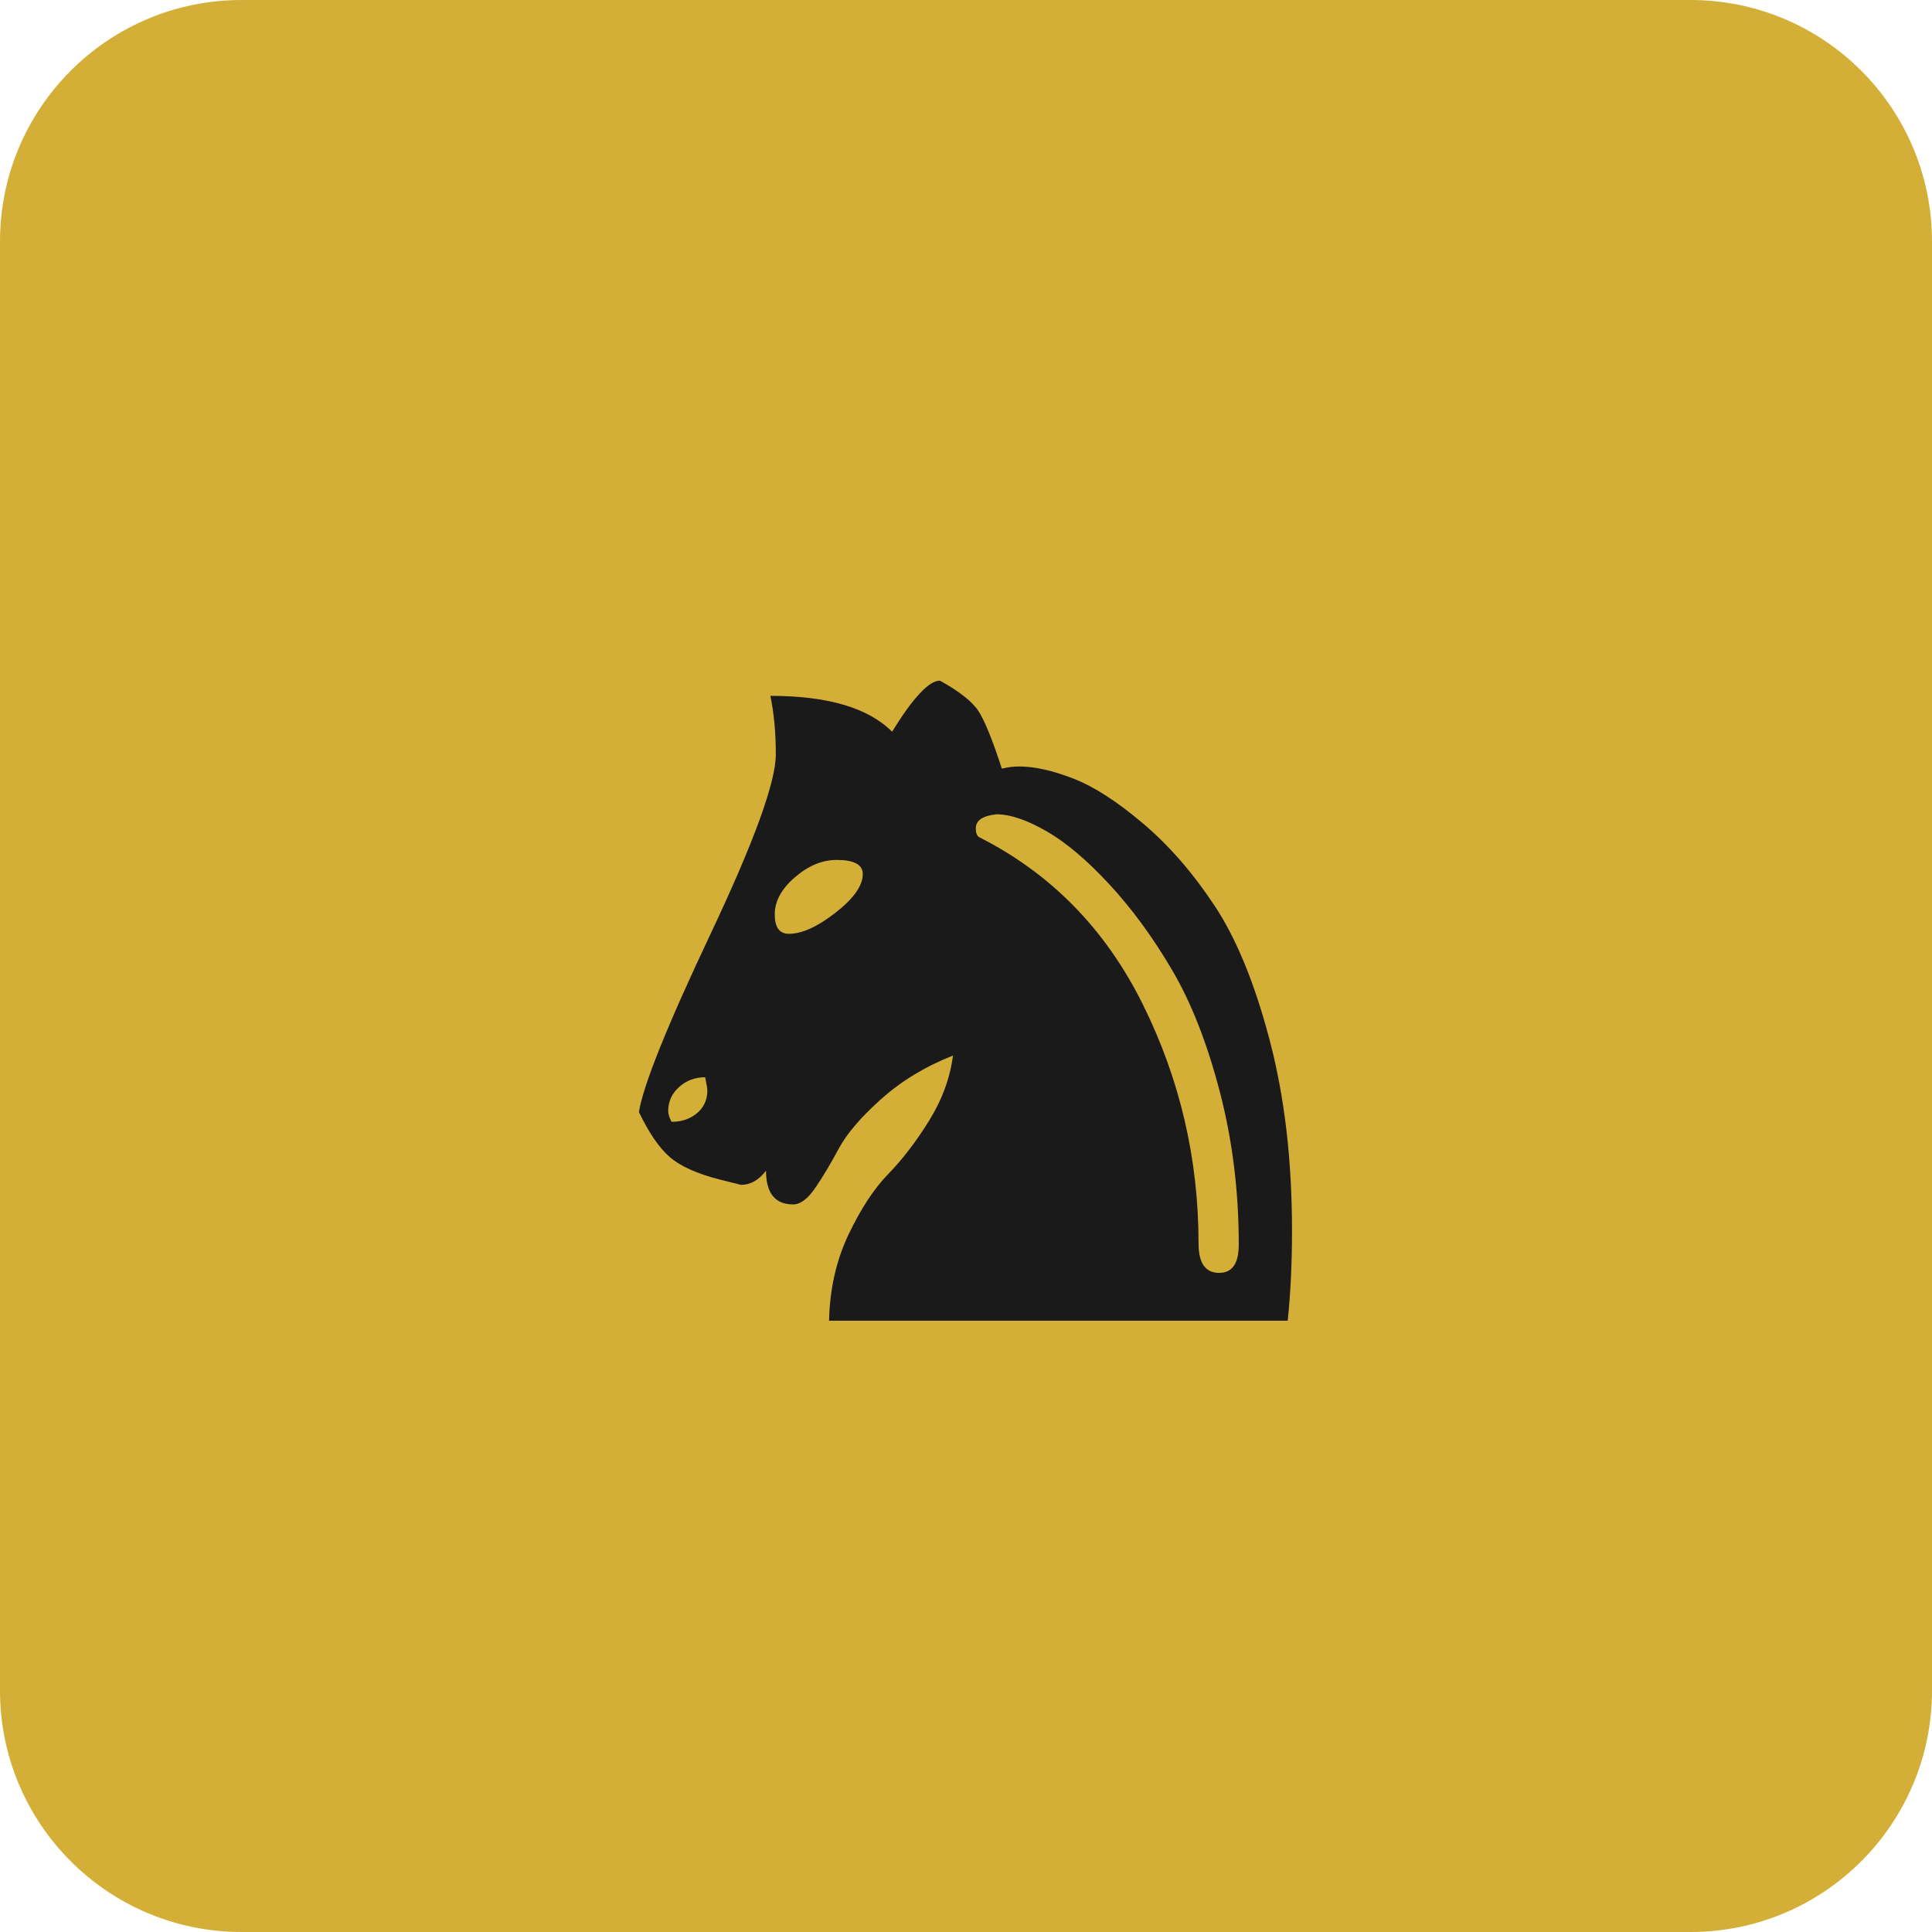
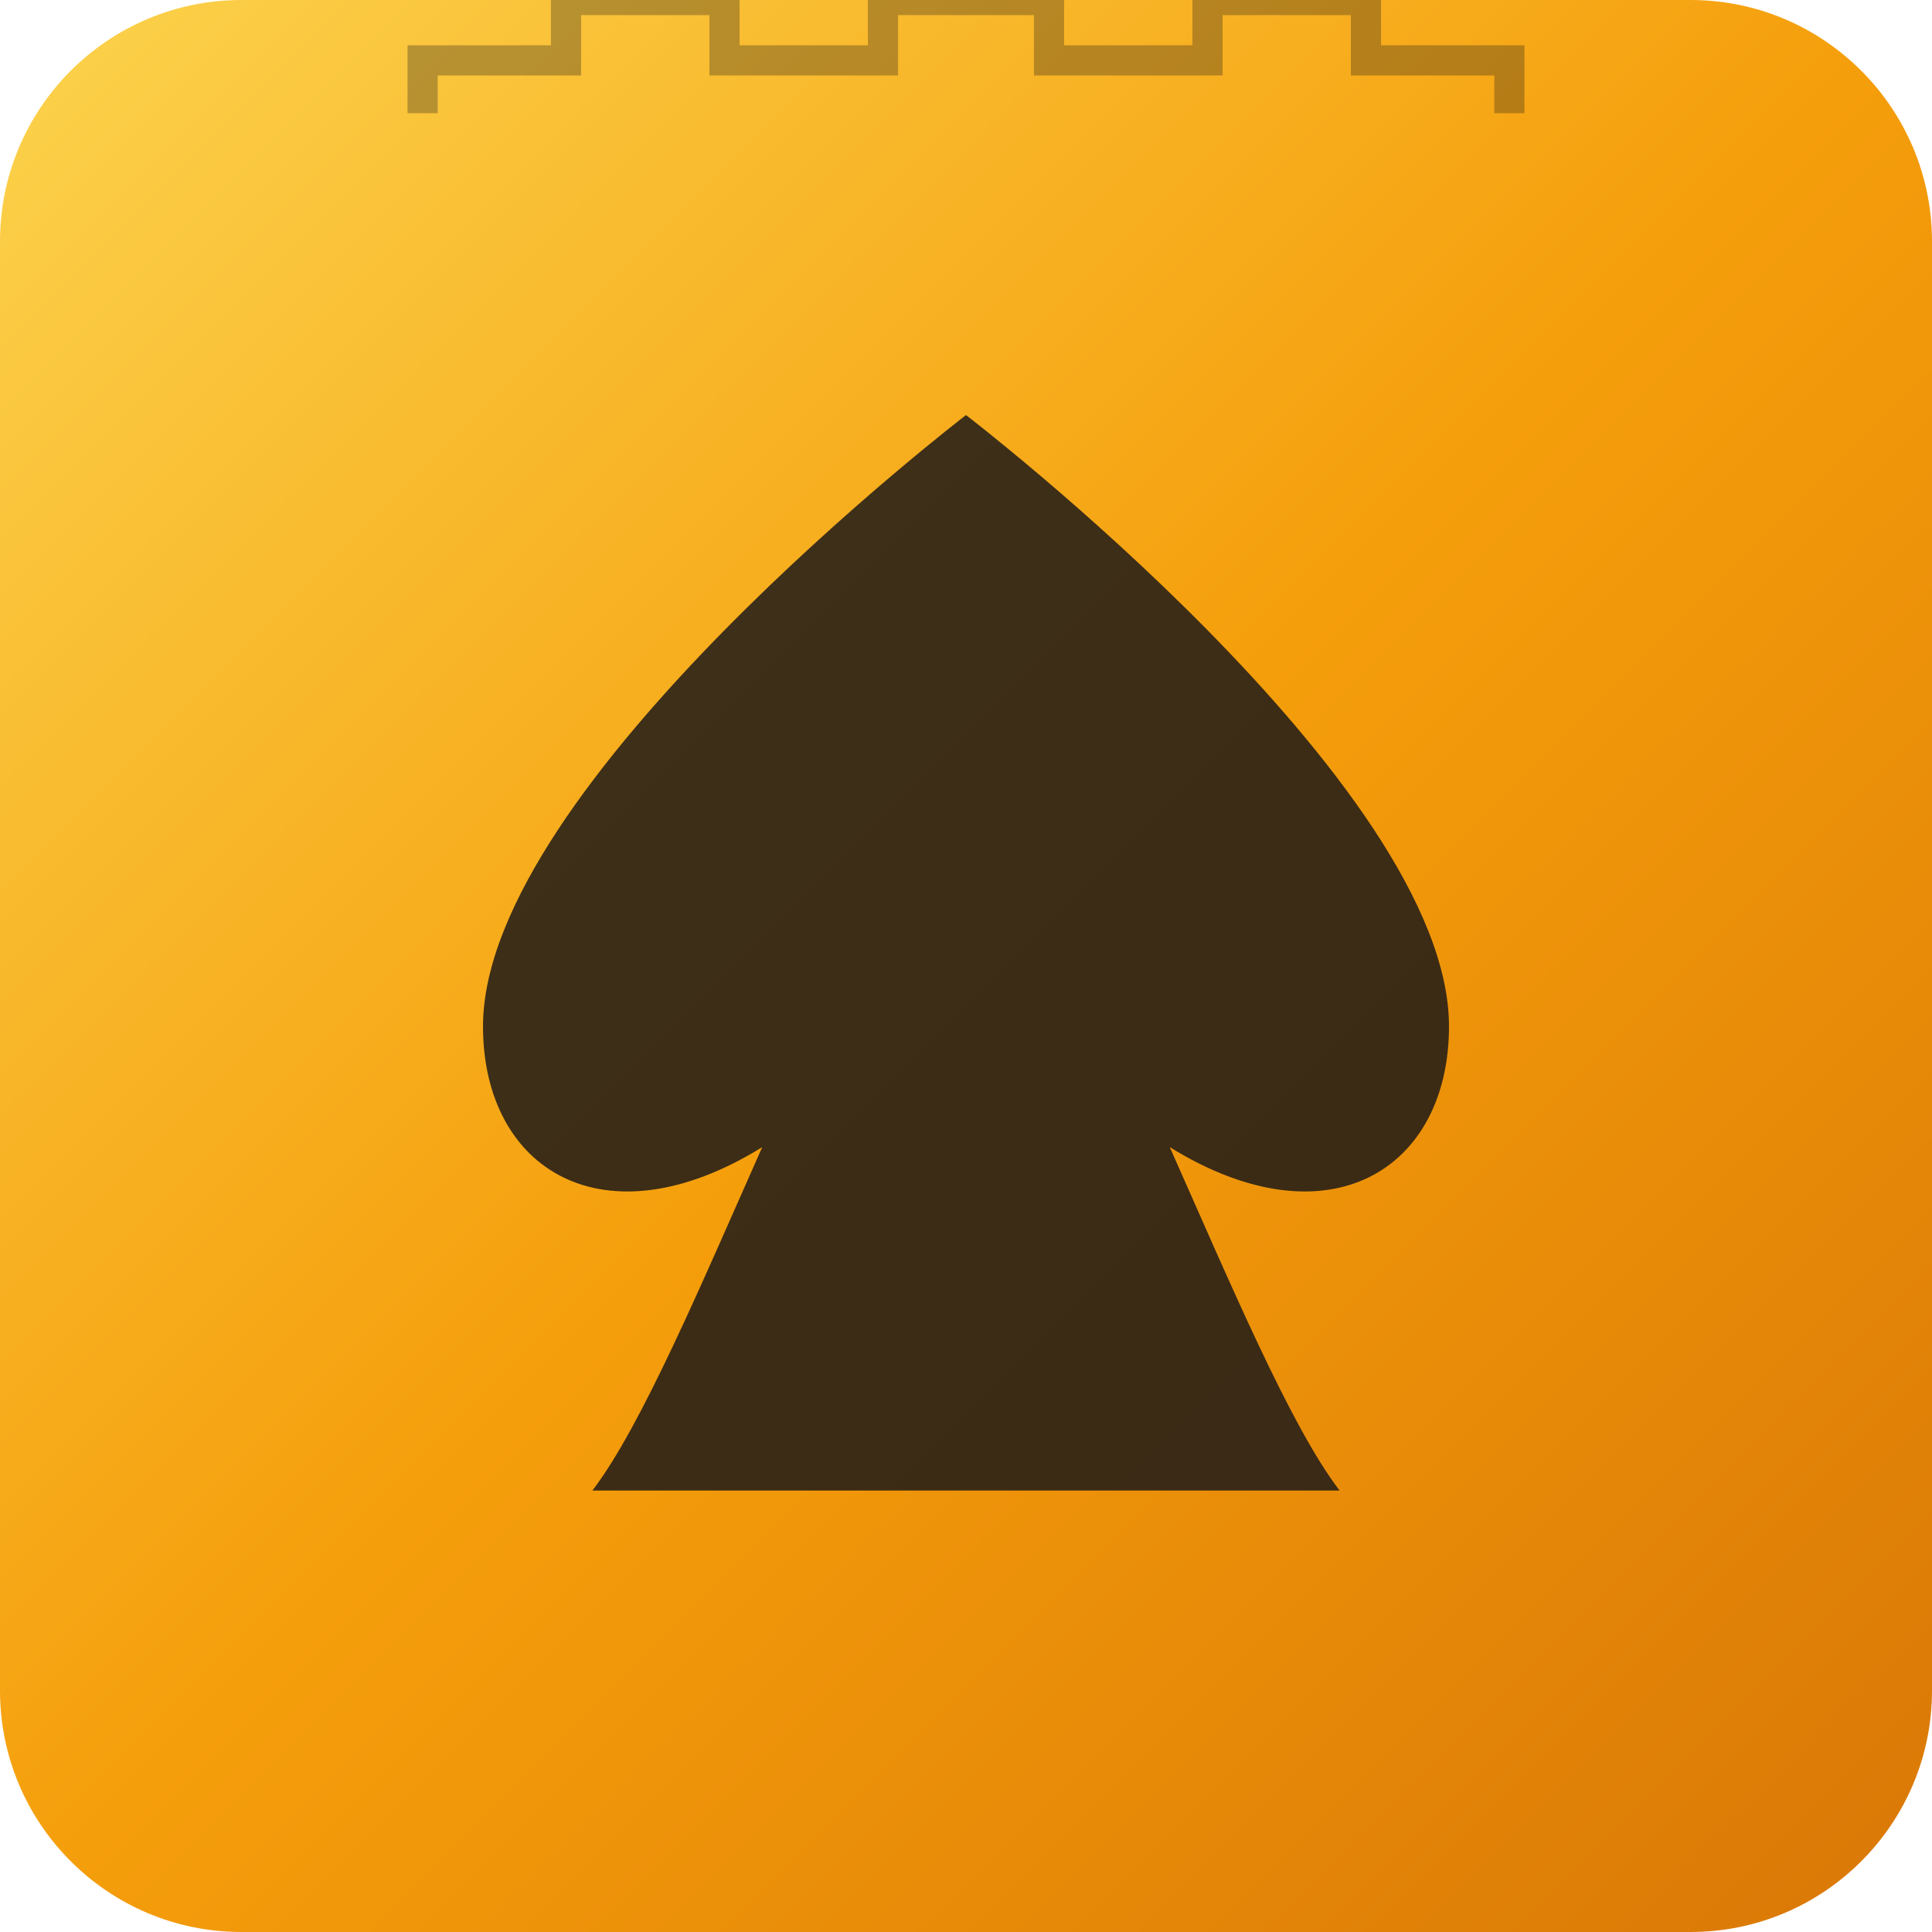
<svg xmlns="http://www.w3.org/2000/svg" viewBox="0 0 512 512" width="512" height="512">
-   <rect width="512" height="512" rx="64" fill="#d4af37" />
-   <text x="256" y="350" text-anchor="middle" font-size="288" font-family="Georgia, serif" fill="#1a1a1a">♞</text>
+   <defs>
+     <linearGradient id="g" x1="0" y1="0" x2="512" y2="512" gradientUnits="userSpaceOnUse">
+       <stop offset="0%" stop-color="#fcd34d" />
+       <stop offset="50%" stop-color="#f59e0b" />
+       <stop offset="100%" stop-color="#d97706" />
+     </linearGradient>
+   </defs>
+   <rect width="512" height="512" rx="64" fill="url(#g)" />
+   <path d="M256 110 C256 110 128 208 128 272 C128 310 160 330 202 304 C186 340 170 378 157 395 L355 395 C342 378 326 340 310 304 C352 330 384 310 384 272 C384 208 256 110 256 110 Z" fill="#1c1917" opacity="0.85" />
+   <path d="M112 26 L112 16 L150 16 L150 0 L192 0 L192 16 L234 16 L234 0 L278 0 L278 16 L320 16 L320 0 L362 0 L362 16 L400 16 L400 26" stroke="#1c1917" stroke-width="8" fill="none" opacity="0.3" stroke-linecap="square" />
</svg>
